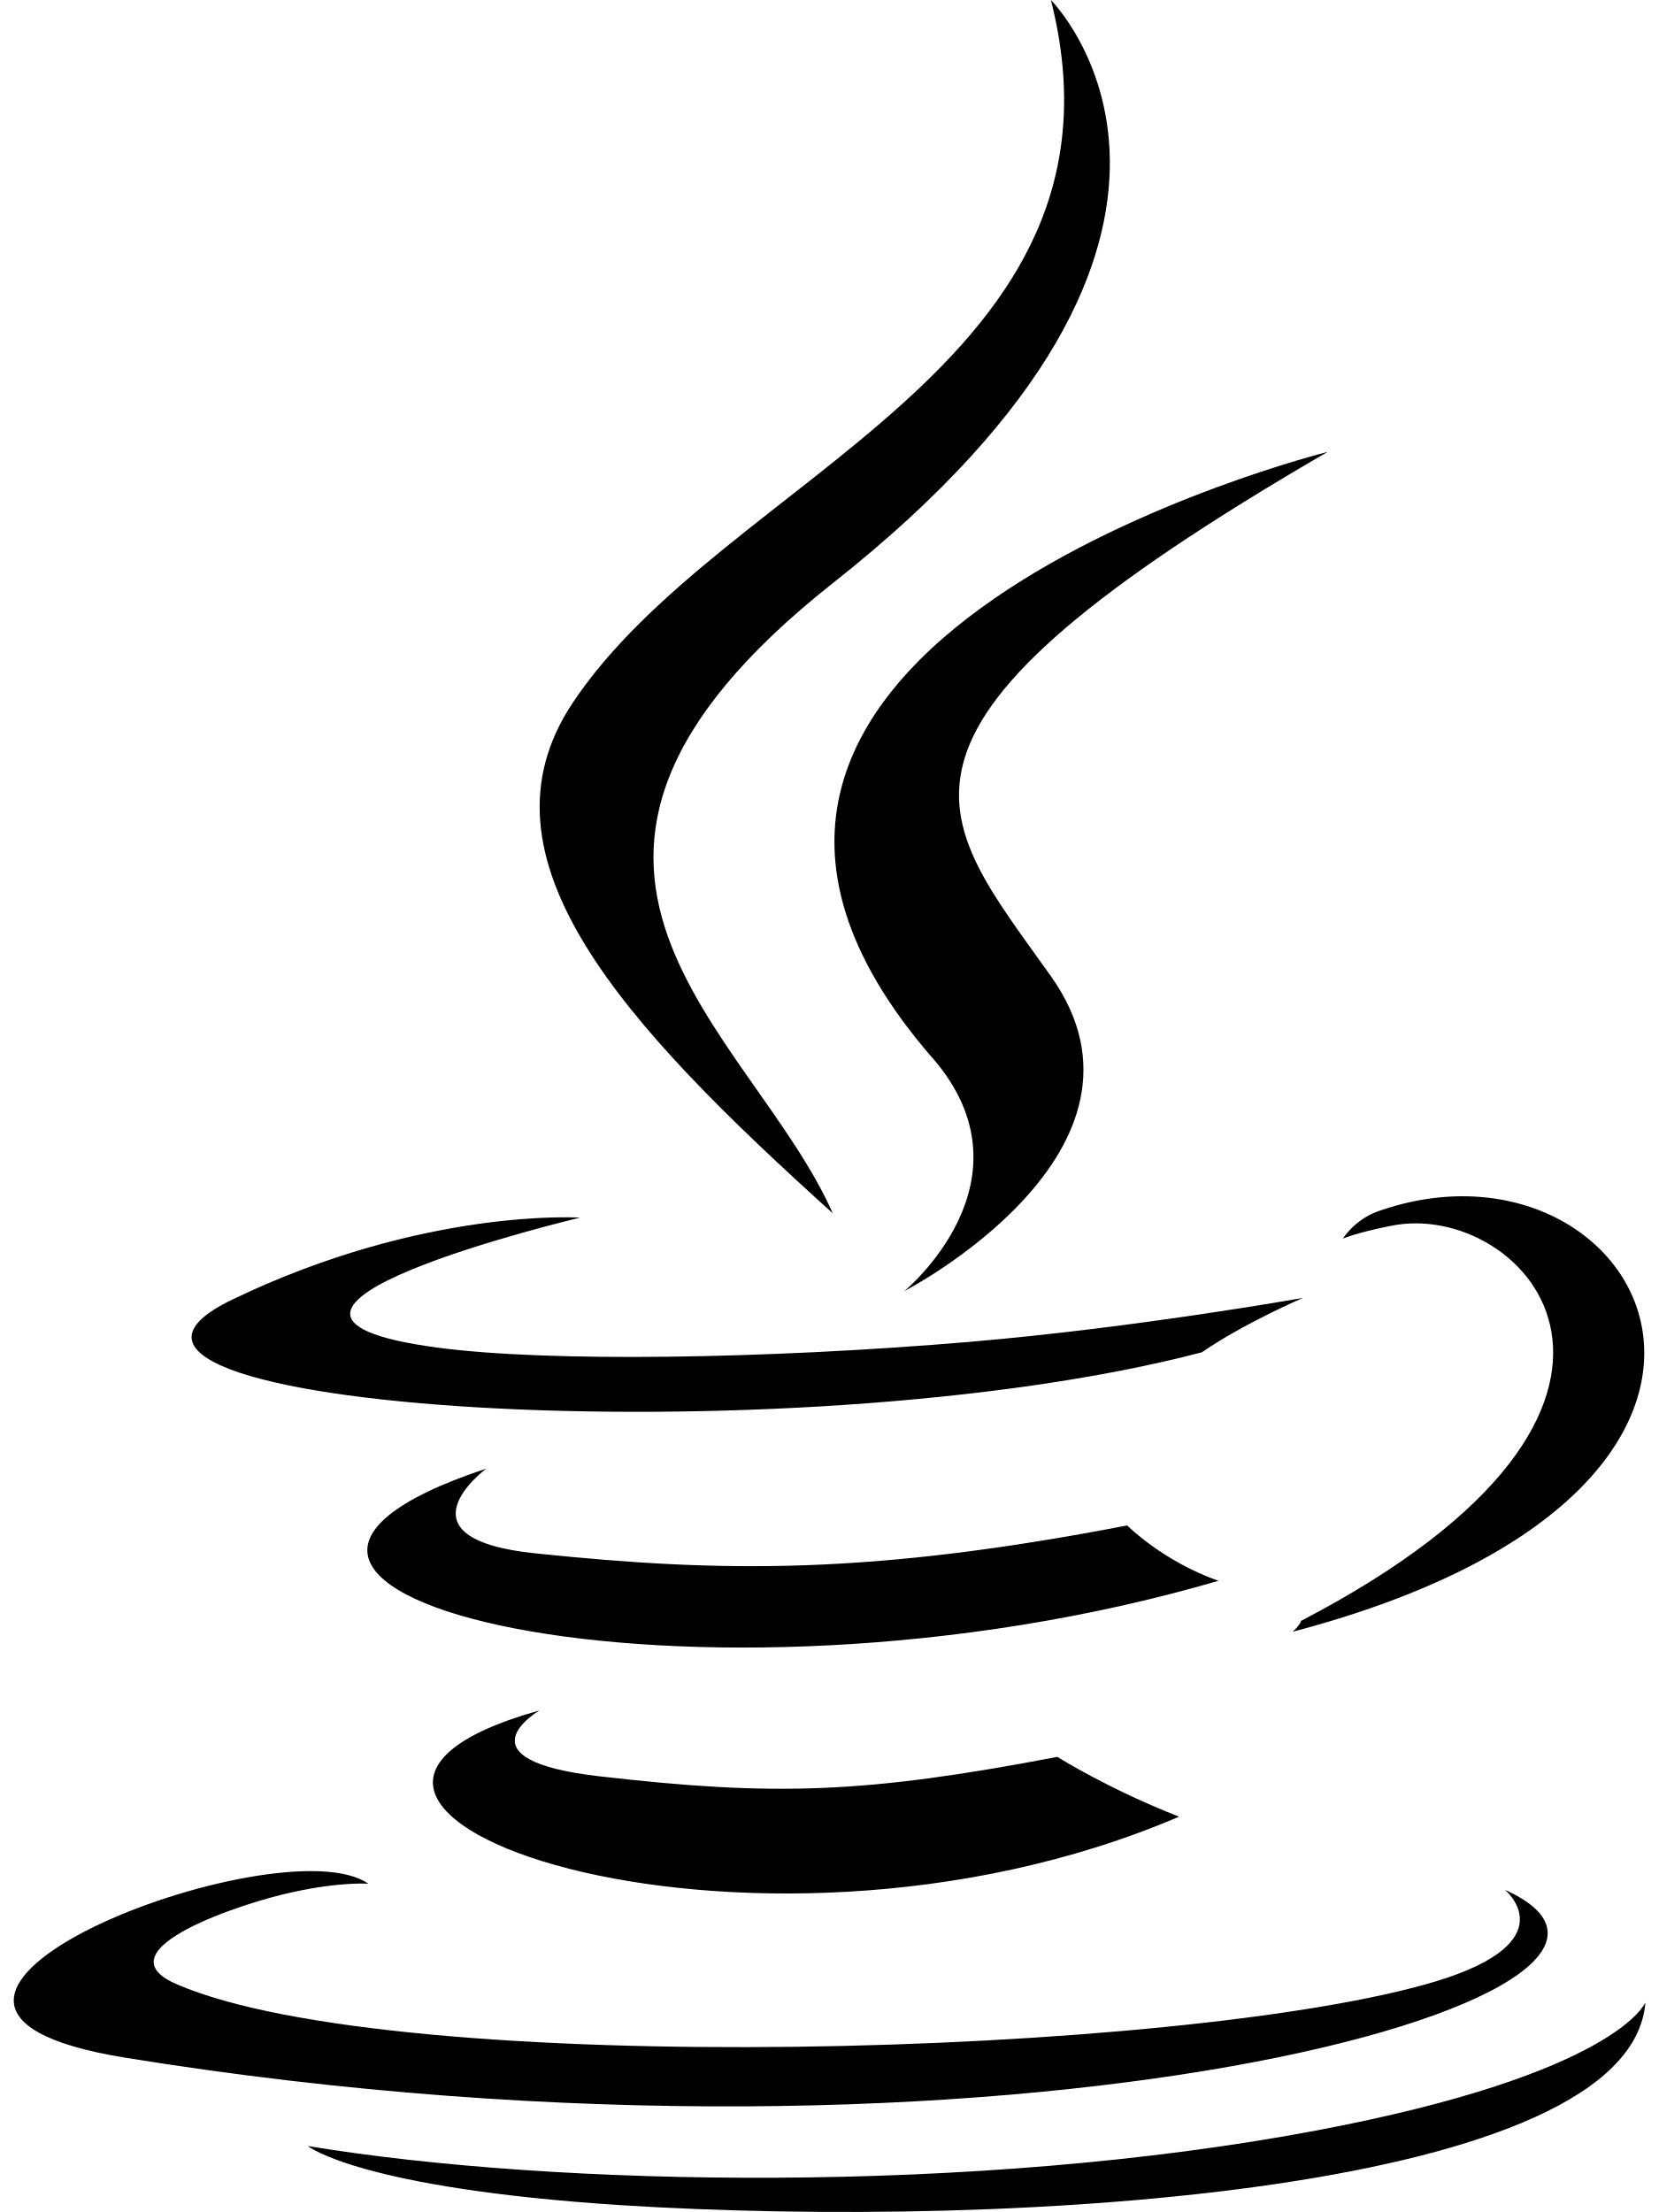
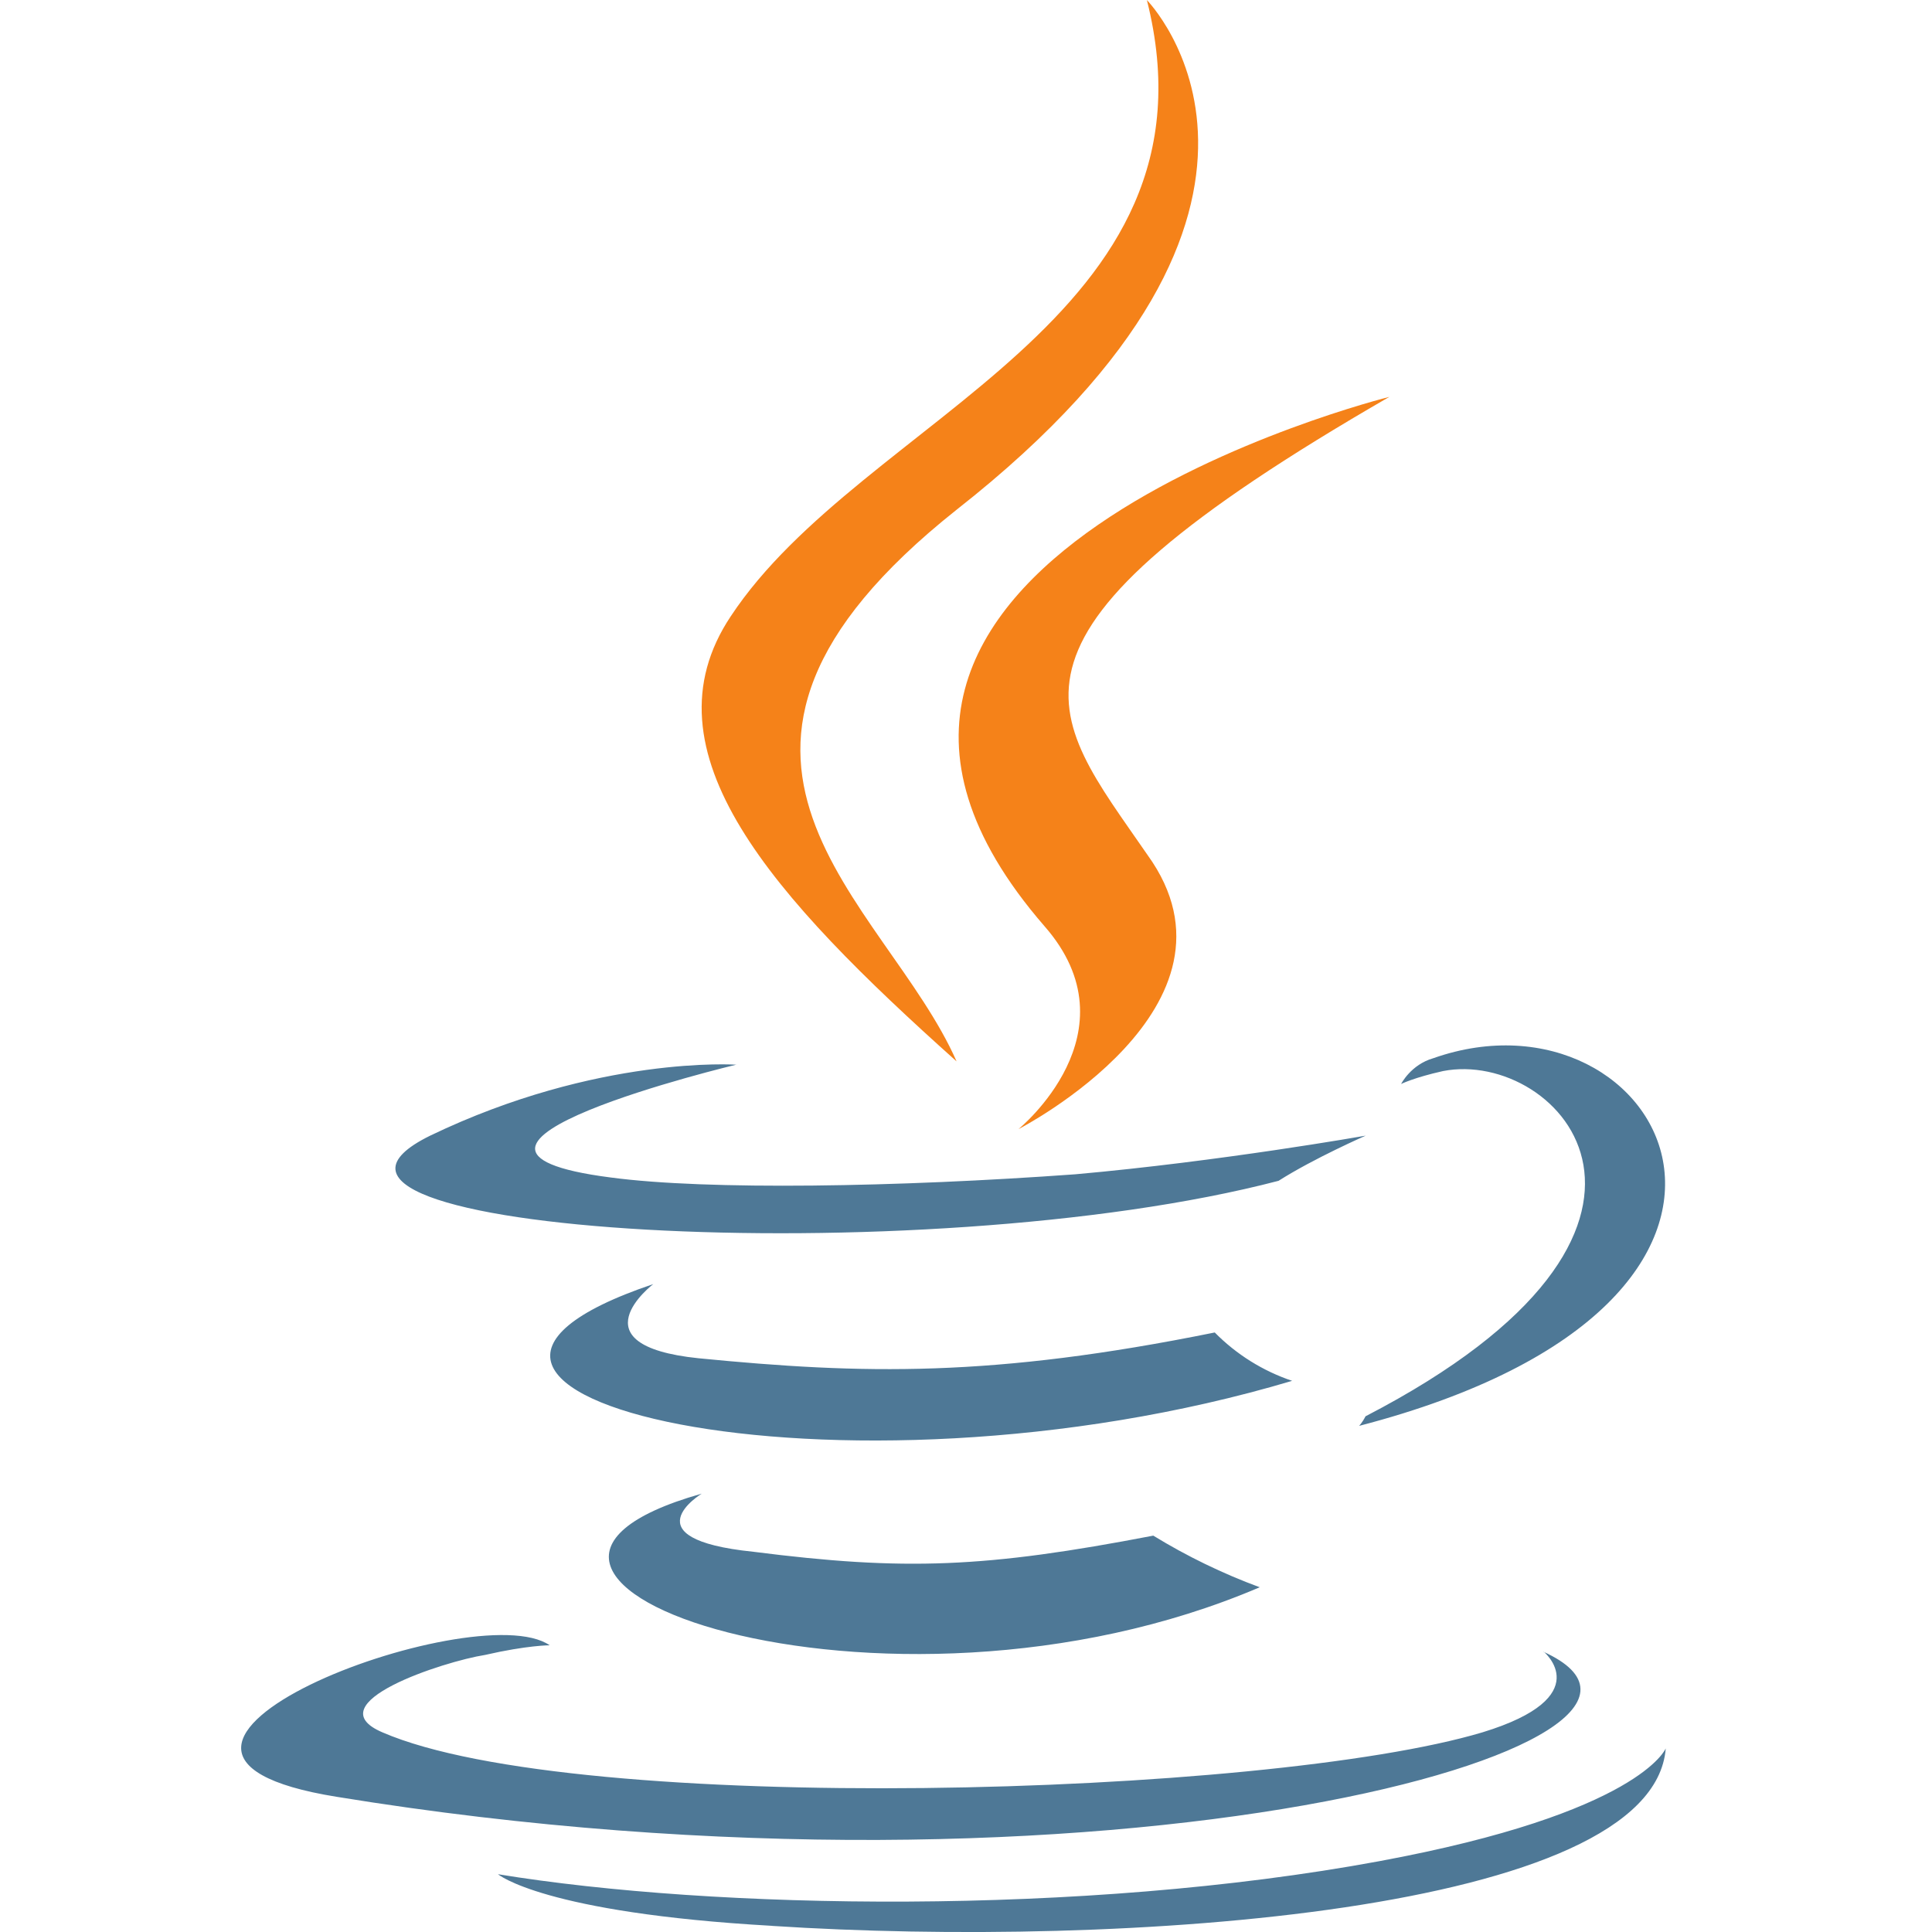
- <svg xmlns="http://www.w3.org/2000/svg" width="54" height="72" viewBox="0 0 54 72" fill="none">
-   <path d="M17.557 55.676C17.557 55.676 14.803 57.281 19.512 57.818C25.218 58.475 28.136 58.383 34.418 57.186C34.418 57.186 36.068 58.23 38.378 59.132C24.282 65.169 6.48 58.77 17.555 55.676H17.557ZM15.831 47.801C15.831 47.801 12.737 50.085 17.449 50.564C23.558 51.197 28.359 51.257 36.691 49.653C36.691 49.653 37.841 50.814 39.659 51.455C22.619 56.434 3.634 51.842 15.833 47.801H15.831ZM30.35 34.432C33.818 38.428 29.435 42.026 29.435 42.026C29.435 42.026 38.248 37.465 34.205 31.772C30.422 26.451 27.515 23.816 43.216 14.708C43.216 14.708 18.572 20.862 30.348 34.434L30.35 34.432ZM48.985 61.513C48.985 61.513 51.026 63.187 46.746 64.49C38.612 66.949 12.89 67.687 5.742 64.582C3.177 63.468 7.992 61.911 9.504 61.594C11.086 61.243 11.988 61.315 11.988 61.315C9.128 59.299 -6.48 65.263 4.057 66.974C32.803 71.638 56.448 64.876 48.985 61.513ZM18.88 39.634C18.88 39.634 5.792 42.739 14.238 43.864C17.813 44.343 24.928 44.239 31.561 43.677C36.972 43.218 42.413 42.246 42.413 42.246C42.413 42.246 40.502 43.065 39.119 44.017C25.828 47.509 0.155 45.88 7.549 42.307C13.795 39.294 18.88 39.634 18.88 39.634ZM42.352 52.758C55.852 45.727 49.606 38.988 45.259 39.904C44.19 40.113 43.711 40.316 43.711 40.316C43.711 40.316 44.098 39.692 44.861 39.425C53.485 36.389 60.118 48.364 42.082 53.111C42.082 53.1 42.296 52.925 42.352 52.76V52.758ZM34.207 0C34.207 0 41.686 7.477 27.106 18.983C15.424 28.217 24.444 33.48 27.106 39.492C20.286 33.338 15.282 27.927 18.635 22.887C23.567 15.469 37.22 11.882 34.207 0ZM20.203 71.777C33.165 72.596 53.073 71.309 53.557 65.18C53.557 65.18 52.641 67.5 42.831 69.35C31.77 71.435 18.117 71.188 10.019 69.853C10.019 69.853 11.684 71.224 20.201 71.777H20.203Z" fill="black" />
+ <svg xmlns="http://www.w3.org/2000/svg" width="64" height="64" viewBox="0 0 32 32">
+   <path d="M11.622 24.74s-1.23.748.855.962c2.51.32 3.847.267 6.625-.267a10.02 10.02 0 0 0 1.763.855c-6.25 2.672-14.16-.16-9.244-1.55zm-.8-3.473s-1.336 1.015.748 1.23c2.725.267 4.862.32 8.55-.427a3.26 3.26 0 0 0 1.282.801c-7.534 2.244-15.976.214-10.58-1.603zm14.747 6.09s.908.748-1.015 1.336c-3.58 1.07-15.014 1.39-18.22 0-1.122-.48 1.015-1.175 1.7-1.282.695-.16 1.07-.16 1.07-.16-1.23-.855-8.175 1.763-3.526 2.51 12.77 2.084 23.296-.908 19.983-2.404zM12.2 17.633s-5.824 1.39-2.084 1.87c1.603.214 4.755.16 7.694-.053 2.404-.214 4.81-.64 4.81-.64s-.855.374-1.443.748c-5.93 1.55-17.312.855-14.052-.748 2.778-1.336 5.076-1.175 5.076-1.175zm10.42 5.824c5.984-3.1 3.206-6.09 1.282-5.717-.48.107-.695.214-.695.214s.16-.32.534-.427c3.794-1.336 6.786 4.007-1.23 6.09 0 0 .053-.053.107-.16zm-9.83 8.442c5.77.374 14.587-.214 14.8-2.94 0 0-.427 1.07-4.755 1.87-4.916.908-11.007.8-14.587.214 0 0 .748.64 4.542.855z" fill="#4e7896" />
+   <path d="M18.996.001s3.313 3.366-3.152 8.442c-5.183 4.114-1.175 6.465 0 9.137-3.046-2.725-5.236-5.13-3.74-7.373C14.294 6.893 20.332 5.3 18.996.001zm-1.7 15.335c1.55 1.763-.427 3.366-.427 3.366s3.954-2.03 2.137-4.542c-1.656-2.404-2.94-3.58 4.007-7.587 0 0-10.953 2.725-5.717 8.763z" fill="#f58219" />
</svg>
